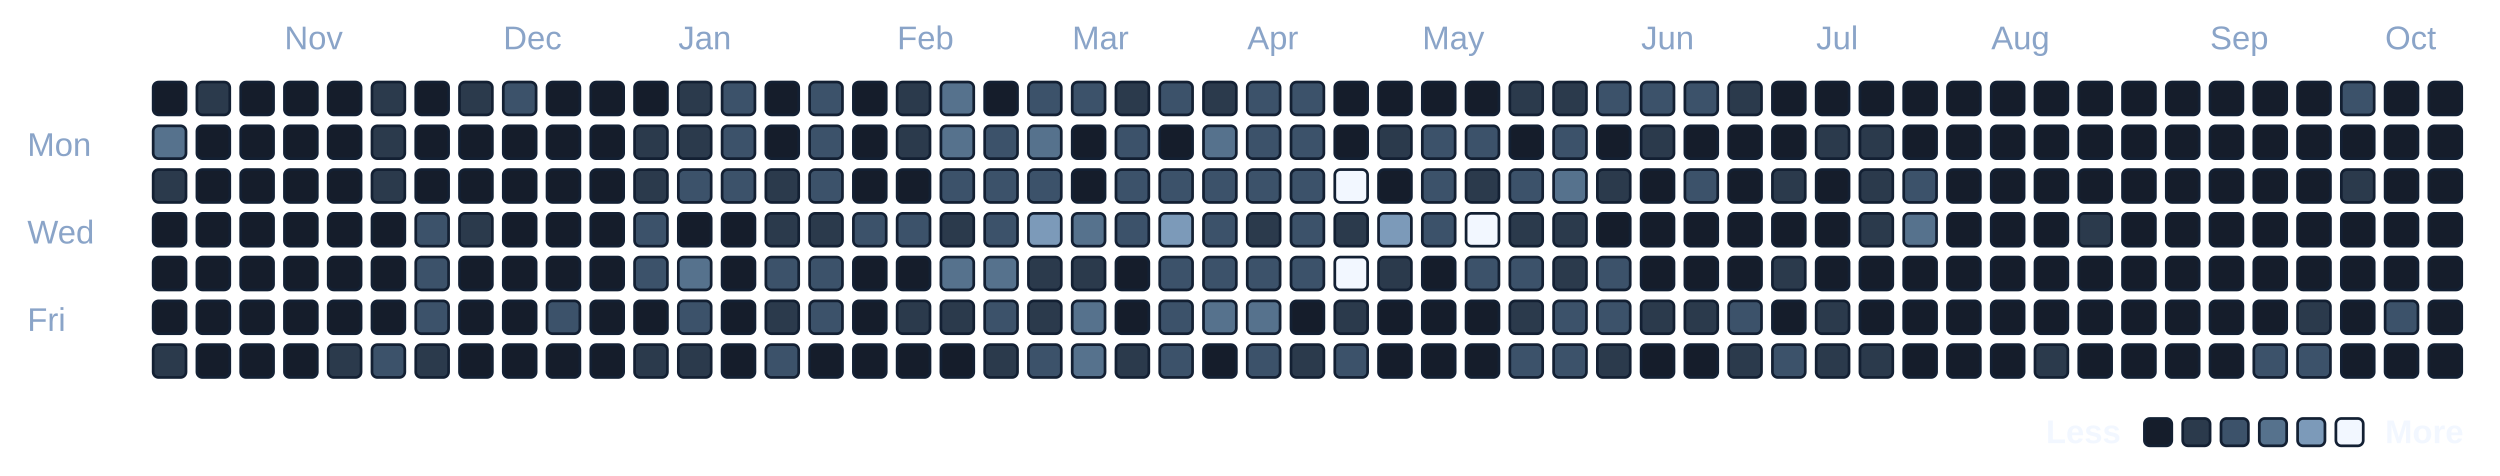
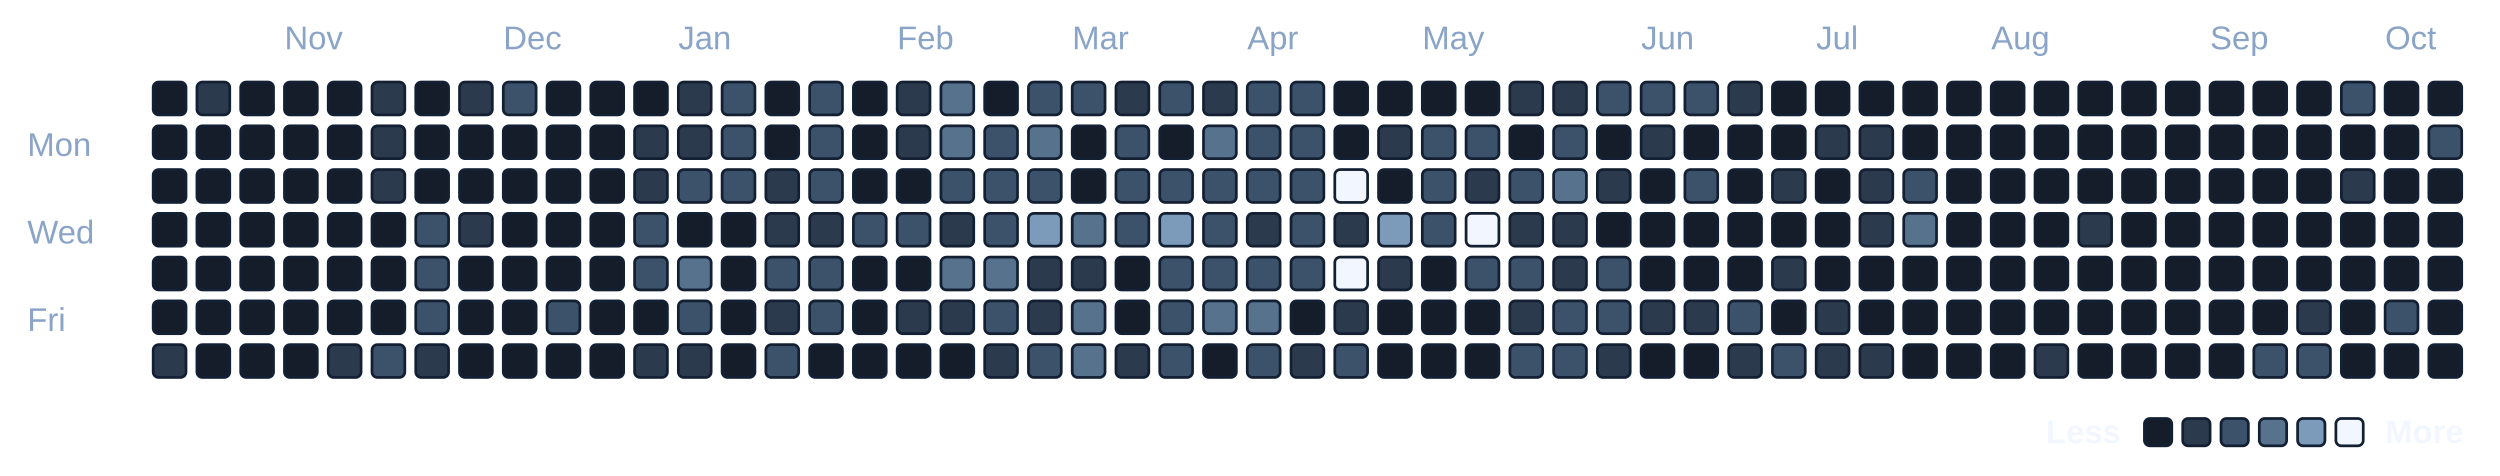
<svg xmlns="http://www.w3.org/2000/svg" baseProfile="tiny" height="174" version="1.2" width="914">
  <defs />
  <text fill="#8AA4C8" font-family="Segoe UI, Arial, sans-serif" font-size="12px" x="104" y="18">Nov</text>
  <text fill="#8AA4C8" font-family="Segoe UI, Arial, sans-serif" font-size="12px" x="184" y="18">Dec</text>
  <text fill="#8AA4C8" font-family="Segoe UI, Arial, sans-serif" font-size="12px" x="248" y="18">Jan</text>
  <text fill="#8AA4C8" font-family="Segoe UI, Arial, sans-serif" font-size="12px" x="328" y="18">Feb</text>
  <text fill="#8AA4C8" font-family="Segoe UI, Arial, sans-serif" font-size="12px" x="392" y="18">Mar</text>
  <text fill="#8AA4C8" font-family="Segoe UI, Arial, sans-serif" font-size="12px" x="456" y="18">Apr</text>
  <text fill="#8AA4C8" font-family="Segoe UI, Arial, sans-serif" font-size="12px" x="520" y="18">May</text>
  <text fill="#8AA4C8" font-family="Segoe UI, Arial, sans-serif" font-size="12px" x="600" y="18">Jun</text>
  <text fill="#8AA4C8" font-family="Segoe UI, Arial, sans-serif" font-size="12px" x="664" y="18">Jul</text>
  <text fill="#8AA4C8" font-family="Segoe UI, Arial, sans-serif" font-size="12px" x="728" y="18">Aug</text>
  <text fill="#8AA4C8" font-family="Segoe UI, Arial, sans-serif" font-size="12px" x="808" y="18">Sep</text>
  <text fill="#8AA4C8" font-family="Segoe UI, Arial, sans-serif" font-size="12px" x="872" y="18">Oct</text>
  <text fill="#8AA4C8" font-family="Segoe UI, Arial, sans-serif" font-size="12px" x="10" y="57">Mon</text>
  <text fill="#8AA4C8" font-family="Segoe UI, Arial, sans-serif" font-size="12px" x="10" y="89">Wed</text>
  <text fill="#8AA4C8" font-family="Segoe UI, Arial, sans-serif" font-size="12px" x="10" y="121">Fri</text>
  <rect fill="#151D2B" height="12" rx="2" ry="2" stroke="#132033" stroke-width="1" width="12" x="56" y="30" />
-   <rect fill="#56728D" height="12" rx="2" ry="2" stroke="#132033" stroke-width="1" width="12" x="56" y="46" />
-   <rect fill="#2B3A4C" height="12" rx="2" ry="2" stroke="#132033" stroke-width="1" width="12" x="56" y="62" />
+   <rect fill="#151D2B" height="12" rx="2" ry="2" stroke="#132033" stroke-width="1" width="12" x="56" y="46" />
+   <rect fill="#151D2B" height="12" rx="2" ry="2" stroke="#132033" stroke-width="1" width="12" x="56" y="62" />
  <rect fill="#151D2B" height="12" rx="2" ry="2" stroke="#132033" stroke-width="1" width="12" x="56" y="78" />
  <rect fill="#151D2B" height="12" rx="2" ry="2" stroke="#132033" stroke-width="1" width="12" x="56" y="94" />
  <rect fill="#151D2B" height="12" rx="2" ry="2" stroke="#132033" stroke-width="1" width="12" x="56" y="110" />
  <rect fill="#2B3A4C" height="12" rx="2" ry="2" stroke="#132033" stroke-width="1" width="12" x="56" y="126" />
  <rect fill="#2B3A4C" height="12" rx="2" ry="2" stroke="#132033" stroke-width="1" width="12" x="72" y="30" />
  <rect fill="#151D2B" height="12" rx="2" ry="2" stroke="#132033" stroke-width="1" width="12" x="72" y="46" />
  <rect fill="#151D2B" height="12" rx="2" ry="2" stroke="#132033" stroke-width="1" width="12" x="72" y="62" />
  <rect fill="#151D2B" height="12" rx="2" ry="2" stroke="#132033" stroke-width="1" width="12" x="72" y="78" />
  <rect fill="#151D2B" height="12" rx="2" ry="2" stroke="#132033" stroke-width="1" width="12" x="72" y="94" />
  <rect fill="#151D2B" height="12" rx="2" ry="2" stroke="#132033" stroke-width="1" width="12" x="72" y="110" />
  <rect fill="#151D2B" height="12" rx="2" ry="2" stroke="#132033" stroke-width="1" width="12" x="72" y="126" />
  <rect fill="#151D2B" height="12" rx="2" ry="2" stroke="#132033" stroke-width="1" width="12" x="88" y="30" />
  <rect fill="#151D2B" height="12" rx="2" ry="2" stroke="#132033" stroke-width="1" width="12" x="88" y="46" />
  <rect fill="#151D2B" height="12" rx="2" ry="2" stroke="#132033" stroke-width="1" width="12" x="88" y="62" />
  <rect fill="#151D2B" height="12" rx="2" ry="2" stroke="#132033" stroke-width="1" width="12" x="88" y="78" />
  <rect fill="#151D2B" height="12" rx="2" ry="2" stroke="#132033" stroke-width="1" width="12" x="88" y="94" />
  <rect fill="#151D2B" height="12" rx="2" ry="2" stroke="#132033" stroke-width="1" width="12" x="88" y="110" />
  <rect fill="#151D2B" height="12" rx="2" ry="2" stroke="#132033" stroke-width="1" width="12" x="88" y="126" />
  <rect fill="#151D2B" height="12" rx="2" ry="2" stroke="#132033" stroke-width="1" width="12" x="104" y="30" />
  <rect fill="#151D2B" height="12" rx="2" ry="2" stroke="#132033" stroke-width="1" width="12" x="104" y="46" />
  <rect fill="#151D2B" height="12" rx="2" ry="2" stroke="#132033" stroke-width="1" width="12" x="104" y="62" />
  <rect fill="#151D2B" height="12" rx="2" ry="2" stroke="#132033" stroke-width="1" width="12" x="104" y="78" />
  <rect fill="#151D2B" height="12" rx="2" ry="2" stroke="#132033" stroke-width="1" width="12" x="104" y="94" />
  <rect fill="#151D2B" height="12" rx="2" ry="2" stroke="#132033" stroke-width="1" width="12" x="104" y="110" />
  <rect fill="#151D2B" height="12" rx="2" ry="2" stroke="#132033" stroke-width="1" width="12" x="104" y="126" />
  <rect fill="#151D2B" height="12" rx="2" ry="2" stroke="#132033" stroke-width="1" width="12" x="120" y="30" />
  <rect fill="#151D2B" height="12" rx="2" ry="2" stroke="#132033" stroke-width="1" width="12" x="120" y="46" />
  <rect fill="#151D2B" height="12" rx="2" ry="2" stroke="#132033" stroke-width="1" width="12" x="120" y="62" />
  <rect fill="#151D2B" height="12" rx="2" ry="2" stroke="#132033" stroke-width="1" width="12" x="120" y="78" />
  <rect fill="#151D2B" height="12" rx="2" ry="2" stroke="#132033" stroke-width="1" width="12" x="120" y="94" />
  <rect fill="#151D2B" height="12" rx="2" ry="2" stroke="#132033" stroke-width="1" width="12" x="120" y="110" />
  <rect fill="#2B3A4C" height="12" rx="2" ry="2" stroke="#132033" stroke-width="1" width="12" x="120" y="126" />
  <rect fill="#2B3A4C" height="12" rx="2" ry="2" stroke="#132033" stroke-width="1" width="12" x="136" y="30" />
  <rect fill="#2B3A4C" height="12" rx="2" ry="2" stroke="#132033" stroke-width="1" width="12" x="136" y="46" />
  <rect fill="#2B3A4C" height="12" rx="2" ry="2" stroke="#132033" stroke-width="1" width="12" x="136" y="62" />
  <rect fill="#151D2B" height="12" rx="2" ry="2" stroke="#132033" stroke-width="1" width="12" x="136" y="78" />
  <rect fill="#151D2B" height="12" rx="2" ry="2" stroke="#132033" stroke-width="1" width="12" x="136" y="94" />
  <rect fill="#151D2B" height="12" rx="2" ry="2" stroke="#132033" stroke-width="1" width="12" x="136" y="110" />
  <rect fill="#3C526A" height="12" rx="2" ry="2" stroke="#132033" stroke-width="1" width="12" x="136" y="126" />
  <rect fill="#151D2B" height="12" rx="2" ry="2" stroke="#132033" stroke-width="1" width="12" x="152" y="30" />
  <rect fill="#151D2B" height="12" rx="2" ry="2" stroke="#132033" stroke-width="1" width="12" x="152" y="46" />
  <rect fill="#151D2B" height="12" rx="2" ry="2" stroke="#132033" stroke-width="1" width="12" x="152" y="62" />
  <rect fill="#3C526A" height="12" rx="2" ry="2" stroke="#132033" stroke-width="1" width="12" x="152" y="78" />
  <rect fill="#3C526A" height="12" rx="2" ry="2" stroke="#132033" stroke-width="1" width="12" x="152" y="94" />
  <rect fill="#3C526A" height="12" rx="2" ry="2" stroke="#132033" stroke-width="1" width="12" x="152" y="110" />
  <rect fill="#2B3A4C" height="12" rx="2" ry="2" stroke="#132033" stroke-width="1" width="12" x="152" y="126" />
  <rect fill="#2B3A4C" height="12" rx="2" ry="2" stroke="#132033" stroke-width="1" width="12" x="168" y="30" />
  <rect fill="#151D2B" height="12" rx="2" ry="2" stroke="#132033" stroke-width="1" width="12" x="168" y="46" />
  <rect fill="#151D2B" height="12" rx="2" ry="2" stroke="#132033" stroke-width="1" width="12" x="168" y="62" />
  <rect fill="#2B3A4C" height="12" rx="2" ry="2" stroke="#132033" stroke-width="1" width="12" x="168" y="78" />
  <rect fill="#151D2B" height="12" rx="2" ry="2" stroke="#132033" stroke-width="1" width="12" x="168" y="94" />
  <rect fill="#151D2B" height="12" rx="2" ry="2" stroke="#132033" stroke-width="1" width="12" x="168" y="110" />
  <rect fill="#151D2B" height="12" rx="2" ry="2" stroke="#132033" stroke-width="1" width="12" x="168" y="126" />
  <rect fill="#3C526A" height="12" rx="2" ry="2" stroke="#132033" stroke-width="1" width="12" x="184" y="30" />
  <rect fill="#151D2B" height="12" rx="2" ry="2" stroke="#132033" stroke-width="1" width="12" x="184" y="46" />
  <rect fill="#151D2B" height="12" rx="2" ry="2" stroke="#132033" stroke-width="1" width="12" x="184" y="62" />
  <rect fill="#151D2B" height="12" rx="2" ry="2" stroke="#132033" stroke-width="1" width="12" x="184" y="78" />
  <rect fill="#151D2B" height="12" rx="2" ry="2" stroke="#132033" stroke-width="1" width="12" x="184" y="94" />
  <rect fill="#151D2B" height="12" rx="2" ry="2" stroke="#132033" stroke-width="1" width="12" x="184" y="110" />
  <rect fill="#151D2B" height="12" rx="2" ry="2" stroke="#132033" stroke-width="1" width="12" x="184" y="126" />
  <rect fill="#151D2B" height="12" rx="2" ry="2" stroke="#132033" stroke-width="1" width="12" x="200" y="30" />
  <rect fill="#151D2B" height="12" rx="2" ry="2" stroke="#132033" stroke-width="1" width="12" x="200" y="46" />
  <rect fill="#151D2B" height="12" rx="2" ry="2" stroke="#132033" stroke-width="1" width="12" x="200" y="62" />
  <rect fill="#151D2B" height="12" rx="2" ry="2" stroke="#132033" stroke-width="1" width="12" x="200" y="78" />
  <rect fill="#151D2B" height="12" rx="2" ry="2" stroke="#132033" stroke-width="1" width="12" x="200" y="94" />
  <rect fill="#3C526A" height="12" rx="2" ry="2" stroke="#132033" stroke-width="1" width="12" x="200" y="110" />
  <rect fill="#151D2B" height="12" rx="2" ry="2" stroke="#132033" stroke-width="1" width="12" x="200" y="126" />
  <rect fill="#151D2B" height="12" rx="2" ry="2" stroke="#132033" stroke-width="1" width="12" x="216" y="30" />
  <rect fill="#151D2B" height="12" rx="2" ry="2" stroke="#132033" stroke-width="1" width="12" x="216" y="46" />
  <rect fill="#151D2B" height="12" rx="2" ry="2" stroke="#132033" stroke-width="1" width="12" x="216" y="62" />
  <rect fill="#151D2B" height="12" rx="2" ry="2" stroke="#132033" stroke-width="1" width="12" x="216" y="78" />
  <rect fill="#151D2B" height="12" rx="2" ry="2" stroke="#132033" stroke-width="1" width="12" x="216" y="94" />
  <rect fill="#151D2B" height="12" rx="2" ry="2" stroke="#132033" stroke-width="1" width="12" x="216" y="110" />
  <rect fill="#151D2B" height="12" rx="2" ry="2" stroke="#132033" stroke-width="1" width="12" x="216" y="126" />
  <rect fill="#151D2B" height="12" rx="2" ry="2" stroke="#132033" stroke-width="1" width="12" x="232" y="30" />
  <rect fill="#2B3A4C" height="12" rx="2" ry="2" stroke="#132033" stroke-width="1" width="12" x="232" y="46" />
  <rect fill="#2B3A4C" height="12" rx="2" ry="2" stroke="#132033" stroke-width="1" width="12" x="232" y="62" />
  <rect fill="#3C526A" height="12" rx="2" ry="2" stroke="#132033" stroke-width="1" width="12" x="232" y="78" />
  <rect fill="#3C526A" height="12" rx="2" ry="2" stroke="#132033" stroke-width="1" width="12" x="232" y="94" />
  <rect fill="#151D2B" height="12" rx="2" ry="2" stroke="#132033" stroke-width="1" width="12" x="232" y="110" />
  <rect fill="#2B3A4C" height="12" rx="2" ry="2" stroke="#132033" stroke-width="1" width="12" x="232" y="126" />
  <rect fill="#2B3A4C" height="12" rx="2" ry="2" stroke="#132033" stroke-width="1" width="12" x="248" y="30" />
  <rect fill="#2B3A4C" height="12" rx="2" ry="2" stroke="#132033" stroke-width="1" width="12" x="248" y="46" />
  <rect fill="#3C526A" height="12" rx="2" ry="2" stroke="#132033" stroke-width="1" width="12" x="248" y="62" />
  <rect fill="#151D2B" height="12" rx="2" ry="2" stroke="#132033" stroke-width="1" width="12" x="248" y="78" />
  <rect fill="#56728D" height="12" rx="2" ry="2" stroke="#132033" stroke-width="1" width="12" x="248" y="94" />
  <rect fill="#3C526A" height="12" rx="2" ry="2" stroke="#132033" stroke-width="1" width="12" x="248" y="110" />
  <rect fill="#2B3A4C" height="12" rx="2" ry="2" stroke="#132033" stroke-width="1" width="12" x="248" y="126" />
  <rect fill="#3C526A" height="12" rx="2" ry="2" stroke="#132033" stroke-width="1" width="12" x="264" y="30" />
  <rect fill="#3C526A" height="12" rx="2" ry="2" stroke="#132033" stroke-width="1" width="12" x="264" y="46" />
  <rect fill="#3C526A" height="12" rx="2" ry="2" stroke="#132033" stroke-width="1" width="12" x="264" y="62" />
  <rect fill="#151D2B" height="12" rx="2" ry="2" stroke="#132033" stroke-width="1" width="12" x="264" y="78" />
  <rect fill="#151D2B" height="12" rx="2" ry="2" stroke="#132033" stroke-width="1" width="12" x="264" y="94" />
  <rect fill="#151D2B" height="12" rx="2" ry="2" stroke="#132033" stroke-width="1" width="12" x="264" y="110" />
  <rect fill="#151D2B" height="12" rx="2" ry="2" stroke="#132033" stroke-width="1" width="12" x="264" y="126" />
  <rect fill="#151D2B" height="12" rx="2" ry="2" stroke="#132033" stroke-width="1" width="12" x="280" y="30" />
  <rect fill="#151D2B" height="12" rx="2" ry="2" stroke="#132033" stroke-width="1" width="12" x="280" y="46" />
  <rect fill="#2B3A4C" height="12" rx="2" ry="2" stroke="#132033" stroke-width="1" width="12" x="280" y="62" />
  <rect fill="#2B3A4C" height="12" rx="2" ry="2" stroke="#132033" stroke-width="1" width="12" x="280" y="78" />
  <rect fill="#3C526A" height="12" rx="2" ry="2" stroke="#132033" stroke-width="1" width="12" x="280" y="94" />
  <rect fill="#2B3A4C" height="12" rx="2" ry="2" stroke="#132033" stroke-width="1" width="12" x="280" y="110" />
  <rect fill="#3C526A" height="12" rx="2" ry="2" stroke="#132033" stroke-width="1" width="12" x="280" y="126" />
  <rect fill="#3C526A" height="12" rx="2" ry="2" stroke="#132033" stroke-width="1" width="12" x="296" y="30" />
  <rect fill="#3C526A" height="12" rx="2" ry="2" stroke="#132033" stroke-width="1" width="12" x="296" y="46" />
  <rect fill="#3C526A" height="12" rx="2" ry="2" stroke="#132033" stroke-width="1" width="12" x="296" y="62" />
  <rect fill="#2B3A4C" height="12" rx="2" ry="2" stroke="#132033" stroke-width="1" width="12" x="296" y="78" />
  <rect fill="#3C526A" height="12" rx="2" ry="2" stroke="#132033" stroke-width="1" width="12" x="296" y="94" />
  <rect fill="#3C526A" height="12" rx="2" ry="2" stroke="#132033" stroke-width="1" width="12" x="296" y="110" />
  <rect fill="#151D2B" height="12" rx="2" ry="2" stroke="#132033" stroke-width="1" width="12" x="296" y="126" />
  <rect fill="#151D2B" height="12" rx="2" ry="2" stroke="#132033" stroke-width="1" width="12" x="312" y="30" />
  <rect fill="#151D2B" height="12" rx="2" ry="2" stroke="#132033" stroke-width="1" width="12" x="312" y="46" />
  <rect fill="#151D2B" height="12" rx="2" ry="2" stroke="#132033" stroke-width="1" width="12" x="312" y="62" />
  <rect fill="#3C526A" height="12" rx="2" ry="2" stroke="#132033" stroke-width="1" width="12" x="312" y="78" />
  <rect fill="#151D2B" height="12" rx="2" ry="2" stroke="#132033" stroke-width="1" width="12" x="312" y="94" />
  <rect fill="#151D2B" height="12" rx="2" ry="2" stroke="#132033" stroke-width="1" width="12" x="312" y="110" />
  <rect fill="#151D2B" height="12" rx="2" ry="2" stroke="#132033" stroke-width="1" width="12" x="312" y="126" />
  <rect fill="#2B3A4C" height="12" rx="2" ry="2" stroke="#132033" stroke-width="1" width="12" x="328" y="30" />
  <rect fill="#2B3A4C" height="12" rx="2" ry="2" stroke="#132033" stroke-width="1" width="12" x="328" y="46" />
  <rect fill="#151D2B" height="12" rx="2" ry="2" stroke="#132033" stroke-width="1" width="12" x="328" y="62" />
  <rect fill="#3C526A" height="12" rx="2" ry="2" stroke="#132033" stroke-width="1" width="12" x="328" y="78" />
  <rect fill="#151D2B" height="12" rx="2" ry="2" stroke="#132033" stroke-width="1" width="12" x="328" y="94" />
  <rect fill="#2B3A4C" height="12" rx="2" ry="2" stroke="#132033" stroke-width="1" width="12" x="328" y="110" />
  <rect fill="#151D2B" height="12" rx="2" ry="2" stroke="#132033" stroke-width="1" width="12" x="328" y="126" />
  <rect fill="#56728D" height="12" rx="2" ry="2" stroke="#132033" stroke-width="1" width="12" x="344" y="30" />
  <rect fill="#56728D" height="12" rx="2" ry="2" stroke="#132033" stroke-width="1" width="12" x="344" y="46" />
  <rect fill="#3C526A" height="12" rx="2" ry="2" stroke="#132033" stroke-width="1" width="12" x="344" y="62" />
  <rect fill="#2B3A4C" height="12" rx="2" ry="2" stroke="#132033" stroke-width="1" width="12" x="344" y="78" />
  <rect fill="#56728D" height="12" rx="2" ry="2" stroke="#132033" stroke-width="1" width="12" x="344" y="94" />
  <rect fill="#2B3A4C" height="12" rx="2" ry="2" stroke="#132033" stroke-width="1" width="12" x="344" y="110" />
  <rect fill="#151D2B" height="12" rx="2" ry="2" stroke="#132033" stroke-width="1" width="12" x="344" y="126" />
  <rect fill="#151D2B" height="12" rx="2" ry="2" stroke="#132033" stroke-width="1" width="12" x="360" y="30" />
  <rect fill="#3C526A" height="12" rx="2" ry="2" stroke="#132033" stroke-width="1" width="12" x="360" y="46" />
  <rect fill="#3C526A" height="12" rx="2" ry="2" stroke="#132033" stroke-width="1" width="12" x="360" y="62" />
  <rect fill="#3C526A" height="12" rx="2" ry="2" stroke="#132033" stroke-width="1" width="12" x="360" y="78" />
  <rect fill="#56728D" height="12" rx="2" ry="2" stroke="#132033" stroke-width="1" width="12" x="360" y="94" />
  <rect fill="#3C526A" height="12" rx="2" ry="2" stroke="#132033" stroke-width="1" width="12" x="360" y="110" />
  <rect fill="#2B3A4C" height="12" rx="2" ry="2" stroke="#132033" stroke-width="1" width="12" x="360" y="126" />
  <rect fill="#3C526A" height="12" rx="2" ry="2" stroke="#132033" stroke-width="1" width="12" x="376" y="30" />
  <rect fill="#56728D" height="12" rx="2" ry="2" stroke="#132033" stroke-width="1" width="12" x="376" y="46" />
  <rect fill="#3C526A" height="12" rx="2" ry="2" stroke="#132033" stroke-width="1" width="12" x="376" y="62" />
  <rect fill="#7C9AB9" height="12" rx="2" ry="2" stroke="#132033" stroke-width="1" width="12" x="376" y="78" />
  <rect fill="#2B3A4C" height="12" rx="2" ry="2" stroke="#132033" stroke-width="1" width="12" x="376" y="94" />
  <rect fill="#2B3A4C" height="12" rx="2" ry="2" stroke="#132033" stroke-width="1" width="12" x="376" y="110" />
  <rect fill="#3C526A" height="12" rx="2" ry="2" stroke="#132033" stroke-width="1" width="12" x="376" y="126" />
  <rect fill="#3C526A" height="12" rx="2" ry="2" stroke="#132033" stroke-width="1" width="12" x="392" y="30" />
  <rect fill="#151D2B" height="12" rx="2" ry="2" stroke="#132033" stroke-width="1" width="12" x="392" y="46" />
  <rect fill="#151D2B" height="12" rx="2" ry="2" stroke="#132033" stroke-width="1" width="12" x="392" y="62" />
  <rect fill="#56728D" height="12" rx="2" ry="2" stroke="#132033" stroke-width="1" width="12" x="392" y="78" />
  <rect fill="#2B3A4C" height="12" rx="2" ry="2" stroke="#132033" stroke-width="1" width="12" x="392" y="94" />
  <rect fill="#56728D" height="12" rx="2" ry="2" stroke="#132033" stroke-width="1" width="12" x="392" y="110" />
  <rect fill="#56728D" height="12" rx="2" ry="2" stroke="#132033" stroke-width="1" width="12" x="392" y="126" />
  <rect fill="#2B3A4C" height="12" rx="2" ry="2" stroke="#132033" stroke-width="1" width="12" x="408" y="30" />
  <rect fill="#3C526A" height="12" rx="2" ry="2" stroke="#132033" stroke-width="1" width="12" x="408" y="46" />
  <rect fill="#3C526A" height="12" rx="2" ry="2" stroke="#132033" stroke-width="1" width="12" x="408" y="62" />
  <rect fill="#3C526A" height="12" rx="2" ry="2" stroke="#132033" stroke-width="1" width="12" x="408" y="78" />
  <rect fill="#151D2B" height="12" rx="2" ry="2" stroke="#132033" stroke-width="1" width="12" x="408" y="94" />
  <rect fill="#151D2B" height="12" rx="2" ry="2" stroke="#132033" stroke-width="1" width="12" x="408" y="110" />
  <rect fill="#2B3A4C" height="12" rx="2" ry="2" stroke="#132033" stroke-width="1" width="12" x="408" y="126" />
  <rect fill="#3C526A" height="12" rx="2" ry="2" stroke="#132033" stroke-width="1" width="12" x="424" y="30" />
  <rect fill="#151D2B" height="12" rx="2" ry="2" stroke="#132033" stroke-width="1" width="12" x="424" y="46" />
  <rect fill="#3C526A" height="12" rx="2" ry="2" stroke="#132033" stroke-width="1" width="12" x="424" y="62" />
  <rect fill="#7C9AB9" height="12" rx="2" ry="2" stroke="#132033" stroke-width="1" width="12" x="424" y="78" />
  <rect fill="#3C526A" height="12" rx="2" ry="2" stroke="#132033" stroke-width="1" width="12" x="424" y="94" />
  <rect fill="#3C526A" height="12" rx="2" ry="2" stroke="#132033" stroke-width="1" width="12" x="424" y="110" />
  <rect fill="#3C526A" height="12" rx="2" ry="2" stroke="#132033" stroke-width="1" width="12" x="424" y="126" />
  <rect fill="#2B3A4C" height="12" rx="2" ry="2" stroke="#132033" stroke-width="1" width="12" x="440" y="30" />
  <rect fill="#56728D" height="12" rx="2" ry="2" stroke="#132033" stroke-width="1" width="12" x="440" y="46" />
  <rect fill="#3C526A" height="12" rx="2" ry="2" stroke="#132033" stroke-width="1" width="12" x="440" y="62" />
  <rect fill="#3C526A" height="12" rx="2" ry="2" stroke="#132033" stroke-width="1" width="12" x="440" y="78" />
  <rect fill="#3C526A" height="12" rx="2" ry="2" stroke="#132033" stroke-width="1" width="12" x="440" y="94" />
  <rect fill="#56728D" height="12" rx="2" ry="2" stroke="#132033" stroke-width="1" width="12" x="440" y="110" />
  <rect fill="#151D2B" height="12" rx="2" ry="2" stroke="#132033" stroke-width="1" width="12" x="440" y="126" />
  <rect fill="#3C526A" height="12" rx="2" ry="2" stroke="#132033" stroke-width="1" width="12" x="456" y="30" />
  <rect fill="#3C526A" height="12" rx="2" ry="2" stroke="#132033" stroke-width="1" width="12" x="456" y="46" />
  <rect fill="#3C526A" height="12" rx="2" ry="2" stroke="#132033" stroke-width="1" width="12" x="456" y="62" />
  <rect fill="#2B3A4C" height="12" rx="2" ry="2" stroke="#132033" stroke-width="1" width="12" x="456" y="78" />
  <rect fill="#3C526A" height="12" rx="2" ry="2" stroke="#132033" stroke-width="1" width="12" x="456" y="94" />
  <rect fill="#56728D" height="12" rx="2" ry="2" stroke="#132033" stroke-width="1" width="12" x="456" y="110" />
  <rect fill="#3C526A" height="12" rx="2" ry="2" stroke="#132033" stroke-width="1" width="12" x="456" y="126" />
  <rect fill="#3C526A" height="12" rx="2" ry="2" stroke="#132033" stroke-width="1" width="12" x="472" y="30" />
  <rect fill="#3C526A" height="12" rx="2" ry="2" stroke="#132033" stroke-width="1" width="12" x="472" y="46" />
  <rect fill="#3C526A" height="12" rx="2" ry="2" stroke="#132033" stroke-width="1" width="12" x="472" y="62" />
  <rect fill="#3C526A" height="12" rx="2" ry="2" stroke="#132033" stroke-width="1" width="12" x="472" y="78" />
  <rect fill="#3C526A" height="12" rx="2" ry="2" stroke="#132033" stroke-width="1" width="12" x="472" y="94" />
  <rect fill="#151D2B" height="12" rx="2" ry="2" stroke="#132033" stroke-width="1" width="12" x="472" y="110" />
  <rect fill="#2B3A4C" height="12" rx="2" ry="2" stroke="#132033" stroke-width="1" width="12" x="472" y="126" />
  <rect fill="#151D2B" height="12" rx="2" ry="2" stroke="#132033" stroke-width="1" width="12" x="488" y="30" />
  <rect fill="#151D2B" height="12" rx="2" ry="2" stroke="#132033" stroke-width="1" width="12" x="488" y="46" />
  <rect fill="#F2F7FF" height="12" rx="2" ry="2" stroke="#132033" stroke-width="1" width="12" x="488" y="62" />
  <rect fill="#2B3A4C" height="12" rx="2" ry="2" stroke="#132033" stroke-width="1" width="12" x="488" y="78" />
  <rect fill="#F2F7FF" height="12" rx="2" ry="2" stroke="#132033" stroke-width="1" width="12" x="488" y="94" />
  <rect fill="#2B3A4C" height="12" rx="2" ry="2" stroke="#132033" stroke-width="1" width="12" x="488" y="110" />
  <rect fill="#3C526A" height="12" rx="2" ry="2" stroke="#132033" stroke-width="1" width="12" x="488" y="126" />
  <rect fill="#151D2B" height="12" rx="2" ry="2" stroke="#132033" stroke-width="1" width="12" x="504" y="30" />
  <rect fill="#2B3A4C" height="12" rx="2" ry="2" stroke="#132033" stroke-width="1" width="12" x="504" y="46" />
  <rect fill="#151D2B" height="12" rx="2" ry="2" stroke="#132033" stroke-width="1" width="12" x="504" y="62" />
  <rect fill="#7C9AB9" height="12" rx="2" ry="2" stroke="#132033" stroke-width="1" width="12" x="504" y="78" />
  <rect fill="#2B3A4C" height="12" rx="2" ry="2" stroke="#132033" stroke-width="1" width="12" x="504" y="94" />
  <rect fill="#151D2B" height="12" rx="2" ry="2" stroke="#132033" stroke-width="1" width="12" x="504" y="110" />
  <rect fill="#151D2B" height="12" rx="2" ry="2" stroke="#132033" stroke-width="1" width="12" x="504" y="126" />
  <rect fill="#151D2B" height="12" rx="2" ry="2" stroke="#132033" stroke-width="1" width="12" x="520" y="30" />
  <rect fill="#3C526A" height="12" rx="2" ry="2" stroke="#132033" stroke-width="1" width="12" x="520" y="46" />
  <rect fill="#3C526A" height="12" rx="2" ry="2" stroke="#132033" stroke-width="1" width="12" x="520" y="62" />
  <rect fill="#3C526A" height="12" rx="2" ry="2" stroke="#132033" stroke-width="1" width="12" x="520" y="78" />
  <rect fill="#151D2B" height="12" rx="2" ry="2" stroke="#132033" stroke-width="1" width="12" x="520" y="94" />
  <rect fill="#151D2B" height="12" rx="2" ry="2" stroke="#132033" stroke-width="1" width="12" x="520" y="110" />
  <rect fill="#151D2B" height="12" rx="2" ry="2" stroke="#132033" stroke-width="1" width="12" x="520" y="126" />
  <rect fill="#151D2B" height="12" rx="2" ry="2" stroke="#132033" stroke-width="1" width="12" x="536" y="30" />
  <rect fill="#3C526A" height="12" rx="2" ry="2" stroke="#132033" stroke-width="1" width="12" x="536" y="46" />
  <rect fill="#2B3A4C" height="12" rx="2" ry="2" stroke="#132033" stroke-width="1" width="12" x="536" y="62" />
  <rect fill="#F2F7FF" height="12" rx="2" ry="2" stroke="#132033" stroke-width="1" width="12" x="536" y="78" />
  <rect fill="#3C526A" height="12" rx="2" ry="2" stroke="#132033" stroke-width="1" width="12" x="536" y="94" />
  <rect fill="#151D2B" height="12" rx="2" ry="2" stroke="#132033" stroke-width="1" width="12" x="536" y="110" />
  <rect fill="#151D2B" height="12" rx="2" ry="2" stroke="#132033" stroke-width="1" width="12" x="536" y="126" />
  <rect fill="#2B3A4C" height="12" rx="2" ry="2" stroke="#132033" stroke-width="1" width="12" x="552" y="30" />
  <rect fill="#151D2B" height="12" rx="2" ry="2" stroke="#132033" stroke-width="1" width="12" x="552" y="46" />
  <rect fill="#3C526A" height="12" rx="2" ry="2" stroke="#132033" stroke-width="1" width="12" x="552" y="62" />
  <rect fill="#2B3A4C" height="12" rx="2" ry="2" stroke="#132033" stroke-width="1" width="12" x="552" y="78" />
  <rect fill="#3C526A" height="12" rx="2" ry="2" stroke="#132033" stroke-width="1" width="12" x="552" y="94" />
  <rect fill="#2B3A4C" height="12" rx="2" ry="2" stroke="#132033" stroke-width="1" width="12" x="552" y="110" />
  <rect fill="#3C526A" height="12" rx="2" ry="2" stroke="#132033" stroke-width="1" width="12" x="552" y="126" />
  <rect fill="#2B3A4C" height="12" rx="2" ry="2" stroke="#132033" stroke-width="1" width="12" x="568" y="30" />
  <rect fill="#3C526A" height="12" rx="2" ry="2" stroke="#132033" stroke-width="1" width="12" x="568" y="46" />
  <rect fill="#56728D" height="12" rx="2" ry="2" stroke="#132033" stroke-width="1" width="12" x="568" y="62" />
  <rect fill="#2B3A4C" height="12" rx="2" ry="2" stroke="#132033" stroke-width="1" width="12" x="568" y="78" />
  <rect fill="#2B3A4C" height="12" rx="2" ry="2" stroke="#132033" stroke-width="1" width="12" x="568" y="94" />
  <rect fill="#3C526A" height="12" rx="2" ry="2" stroke="#132033" stroke-width="1" width="12" x="568" y="110" />
  <rect fill="#3C526A" height="12" rx="2" ry="2" stroke="#132033" stroke-width="1" width="12" x="568" y="126" />
  <rect fill="#3C526A" height="12" rx="2" ry="2" stroke="#132033" stroke-width="1" width="12" x="584" y="30" />
  <rect fill="#151D2B" height="12" rx="2" ry="2" stroke="#132033" stroke-width="1" width="12" x="584" y="46" />
  <rect fill="#2B3A4C" height="12" rx="2" ry="2" stroke="#132033" stroke-width="1" width="12" x="584" y="62" />
  <rect fill="#151D2B" height="12" rx="2" ry="2" stroke="#132033" stroke-width="1" width="12" x="584" y="78" />
  <rect fill="#3C526A" height="12" rx="2" ry="2" stroke="#132033" stroke-width="1" width="12" x="584" y="94" />
  <rect fill="#3C526A" height="12" rx="2" ry="2" stroke="#132033" stroke-width="1" width="12" x="584" y="110" />
  <rect fill="#2B3A4C" height="12" rx="2" ry="2" stroke="#132033" stroke-width="1" width="12" x="584" y="126" />
  <rect fill="#3C526A" height="12" rx="2" ry="2" stroke="#132033" stroke-width="1" width="12" x="600" y="30" />
  <rect fill="#2B3A4C" height="12" rx="2" ry="2" stroke="#132033" stroke-width="1" width="12" x="600" y="46" />
  <rect fill="#151D2B" height="12" rx="2" ry="2" stroke="#132033" stroke-width="1" width="12" x="600" y="62" />
  <rect fill="#151D2B" height="12" rx="2" ry="2" stroke="#132033" stroke-width="1" width="12" x="600" y="78" />
  <rect fill="#151D2B" height="12" rx="2" ry="2" stroke="#132033" stroke-width="1" width="12" x="600" y="94" />
  <rect fill="#2B3A4C" height="12" rx="2" ry="2" stroke="#132033" stroke-width="1" width="12" x="600" y="110" />
  <rect fill="#151D2B" height="12" rx="2" ry="2" stroke="#132033" stroke-width="1" width="12" x="600" y="126" />
  <rect fill="#3C526A" height="12" rx="2" ry="2" stroke="#132033" stroke-width="1" width="12" x="616" y="30" />
  <rect fill="#151D2B" height="12" rx="2" ry="2" stroke="#132033" stroke-width="1" width="12" x="616" y="46" />
  <rect fill="#3C526A" height="12" rx="2" ry="2" stroke="#132033" stroke-width="1" width="12" x="616" y="62" />
  <rect fill="#151D2B" height="12" rx="2" ry="2" stroke="#132033" stroke-width="1" width="12" x="616" y="78" />
  <rect fill="#151D2B" height="12" rx="2" ry="2" stroke="#132033" stroke-width="1" width="12" x="616" y="94" />
  <rect fill="#2B3A4C" height="12" rx="2" ry="2" stroke="#132033" stroke-width="1" width="12" x="616" y="110" />
  <rect fill="#151D2B" height="12" rx="2" ry="2" stroke="#132033" stroke-width="1" width="12" x="616" y="126" />
  <rect fill="#2B3A4C" height="12" rx="2" ry="2" stroke="#132033" stroke-width="1" width="12" x="632" y="30" />
  <rect fill="#151D2B" height="12" rx="2" ry="2" stroke="#132033" stroke-width="1" width="12" x="632" y="46" />
  <rect fill="#151D2B" height="12" rx="2" ry="2" stroke="#132033" stroke-width="1" width="12" x="632" y="62" />
  <rect fill="#151D2B" height="12" rx="2" ry="2" stroke="#132033" stroke-width="1" width="12" x="632" y="78" />
  <rect fill="#151D2B" height="12" rx="2" ry="2" stroke="#132033" stroke-width="1" width="12" x="632" y="94" />
  <rect fill="#3C526A" height="12" rx="2" ry="2" stroke="#132033" stroke-width="1" width="12" x="632" y="110" />
  <rect fill="#2B3A4C" height="12" rx="2" ry="2" stroke="#132033" stroke-width="1" width="12" x="632" y="126" />
  <rect fill="#151D2B" height="12" rx="2" ry="2" stroke="#132033" stroke-width="1" width="12" x="648" y="30" />
  <rect fill="#151D2B" height="12" rx="2" ry="2" stroke="#132033" stroke-width="1" width="12" x="648" y="46" />
  <rect fill="#2B3A4C" height="12" rx="2" ry="2" stroke="#132033" stroke-width="1" width="12" x="648" y="62" />
  <rect fill="#151D2B" height="12" rx="2" ry="2" stroke="#132033" stroke-width="1" width="12" x="648" y="78" />
  <rect fill="#2B3A4C" height="12" rx="2" ry="2" stroke="#132033" stroke-width="1" width="12" x="648" y="94" />
  <rect fill="#151D2B" height="12" rx="2" ry="2" stroke="#132033" stroke-width="1" width="12" x="648" y="110" />
  <rect fill="#3C526A" height="12" rx="2" ry="2" stroke="#132033" stroke-width="1" width="12" x="648" y="126" />
  <rect fill="#151D2B" height="12" rx="2" ry="2" stroke="#132033" stroke-width="1" width="12" x="664" y="30" />
  <rect fill="#2B3A4C" height="12" rx="2" ry="2" stroke="#132033" stroke-width="1" width="12" x="664" y="46" />
  <rect fill="#151D2B" height="12" rx="2" ry="2" stroke="#132033" stroke-width="1" width="12" x="664" y="62" />
  <rect fill="#151D2B" height="12" rx="2" ry="2" stroke="#132033" stroke-width="1" width="12" x="664" y="78" />
  <rect fill="#151D2B" height="12" rx="2" ry="2" stroke="#132033" stroke-width="1" width="12" x="664" y="94" />
  <rect fill="#2B3A4C" height="12" rx="2" ry="2" stroke="#132033" stroke-width="1" width="12" x="664" y="110" />
  <rect fill="#2B3A4C" height="12" rx="2" ry="2" stroke="#132033" stroke-width="1" width="12" x="664" y="126" />
  <rect fill="#151D2B" height="12" rx="2" ry="2" stroke="#132033" stroke-width="1" width="12" x="680" y="30" />
  <rect fill="#2B3A4C" height="12" rx="2" ry="2" stroke="#132033" stroke-width="1" width="12" x="680" y="46" />
  <rect fill="#2B3A4C" height="12" rx="2" ry="2" stroke="#132033" stroke-width="1" width="12" x="680" y="62" />
  <rect fill="#2B3A4C" height="12" rx="2" ry="2" stroke="#132033" stroke-width="1" width="12" x="680" y="78" />
  <rect fill="#151D2B" height="12" rx="2" ry="2" stroke="#132033" stroke-width="1" width="12" x="680" y="94" />
  <rect fill="#151D2B" height="12" rx="2" ry="2" stroke="#132033" stroke-width="1" width="12" x="680" y="110" />
  <rect fill="#2B3A4C" height="12" rx="2" ry="2" stroke="#132033" stroke-width="1" width="12" x="680" y="126" />
  <rect fill="#151D2B" height="12" rx="2" ry="2" stroke="#132033" stroke-width="1" width="12" x="696" y="30" />
  <rect fill="#151D2B" height="12" rx="2" ry="2" stroke="#132033" stroke-width="1" width="12" x="696" y="46" />
  <rect fill="#3C526A" height="12" rx="2" ry="2" stroke="#132033" stroke-width="1" width="12" x="696" y="62" />
  <rect fill="#56728D" height="12" rx="2" ry="2" stroke="#132033" stroke-width="1" width="12" x="696" y="78" />
  <rect fill="#151D2B" height="12" rx="2" ry="2" stroke="#132033" stroke-width="1" width="12" x="696" y="94" />
  <rect fill="#151D2B" height="12" rx="2" ry="2" stroke="#132033" stroke-width="1" width="12" x="696" y="110" />
  <rect fill="#151D2B" height="12" rx="2" ry="2" stroke="#132033" stroke-width="1" width="12" x="696" y="126" />
  <rect fill="#151D2B" height="12" rx="2" ry="2" stroke="#132033" stroke-width="1" width="12" x="712" y="30" />
  <rect fill="#151D2B" height="12" rx="2" ry="2" stroke="#132033" stroke-width="1" width="12" x="712" y="46" />
  <rect fill="#151D2B" height="12" rx="2" ry="2" stroke="#132033" stroke-width="1" width="12" x="712" y="62" />
  <rect fill="#151D2B" height="12" rx="2" ry="2" stroke="#132033" stroke-width="1" width="12" x="712" y="78" />
  <rect fill="#151D2B" height="12" rx="2" ry="2" stroke="#132033" stroke-width="1" width="12" x="712" y="94" />
  <rect fill="#151D2B" height="12" rx="2" ry="2" stroke="#132033" stroke-width="1" width="12" x="712" y="110" />
  <rect fill="#151D2B" height="12" rx="2" ry="2" stroke="#132033" stroke-width="1" width="12" x="712" y="126" />
  <rect fill="#151D2B" height="12" rx="2" ry="2" stroke="#132033" stroke-width="1" width="12" x="728" y="30" />
  <rect fill="#151D2B" height="12" rx="2" ry="2" stroke="#132033" stroke-width="1" width="12" x="728" y="46" />
  <rect fill="#151D2B" height="12" rx="2" ry="2" stroke="#132033" stroke-width="1" width="12" x="728" y="62" />
  <rect fill="#151D2B" height="12" rx="2" ry="2" stroke="#132033" stroke-width="1" width="12" x="728" y="78" />
  <rect fill="#151D2B" height="12" rx="2" ry="2" stroke="#132033" stroke-width="1" width="12" x="728" y="94" />
  <rect fill="#151D2B" height="12" rx="2" ry="2" stroke="#132033" stroke-width="1" width="12" x="728" y="110" />
  <rect fill="#151D2B" height="12" rx="2" ry="2" stroke="#132033" stroke-width="1" width="12" x="728" y="126" />
  <rect fill="#151D2B" height="12" rx="2" ry="2" stroke="#132033" stroke-width="1" width="12" x="744" y="30" />
  <rect fill="#151D2B" height="12" rx="2" ry="2" stroke="#132033" stroke-width="1" width="12" x="744" y="46" />
  <rect fill="#151D2B" height="12" rx="2" ry="2" stroke="#132033" stroke-width="1" width="12" x="744" y="62" />
  <rect fill="#151D2B" height="12" rx="2" ry="2" stroke="#132033" stroke-width="1" width="12" x="744" y="78" />
  <rect fill="#151D2B" height="12" rx="2" ry="2" stroke="#132033" stroke-width="1" width="12" x="744" y="94" />
  <rect fill="#151D2B" height="12" rx="2" ry="2" stroke="#132033" stroke-width="1" width="12" x="744" y="110" />
  <rect fill="#2B3A4C" height="12" rx="2" ry="2" stroke="#132033" stroke-width="1" width="12" x="744" y="126" />
  <rect fill="#151D2B" height="12" rx="2" ry="2" stroke="#132033" stroke-width="1" width="12" x="760" y="30" />
  <rect fill="#151D2B" height="12" rx="2" ry="2" stroke="#132033" stroke-width="1" width="12" x="760" y="46" />
  <rect fill="#151D2B" height="12" rx="2" ry="2" stroke="#132033" stroke-width="1" width="12" x="760" y="62" />
  <rect fill="#2B3A4C" height="12" rx="2" ry="2" stroke="#132033" stroke-width="1" width="12" x="760" y="78" />
  <rect fill="#151D2B" height="12" rx="2" ry="2" stroke="#132033" stroke-width="1" width="12" x="760" y="94" />
  <rect fill="#151D2B" height="12" rx="2" ry="2" stroke="#132033" stroke-width="1" width="12" x="760" y="110" />
  <rect fill="#151D2B" height="12" rx="2" ry="2" stroke="#132033" stroke-width="1" width="12" x="760" y="126" />
  <rect fill="#151D2B" height="12" rx="2" ry="2" stroke="#132033" stroke-width="1" width="12" x="776" y="30" />
  <rect fill="#151D2B" height="12" rx="2" ry="2" stroke="#132033" stroke-width="1" width="12" x="776" y="46" />
  <rect fill="#151D2B" height="12" rx="2" ry="2" stroke="#132033" stroke-width="1" width="12" x="776" y="62" />
  <rect fill="#151D2B" height="12" rx="2" ry="2" stroke="#132033" stroke-width="1" width="12" x="776" y="78" />
  <rect fill="#151D2B" height="12" rx="2" ry="2" stroke="#132033" stroke-width="1" width="12" x="776" y="94" />
  <rect fill="#151D2B" height="12" rx="2" ry="2" stroke="#132033" stroke-width="1" width="12" x="776" y="110" />
  <rect fill="#151D2B" height="12" rx="2" ry="2" stroke="#132033" stroke-width="1" width="12" x="776" y="126" />
  <rect fill="#151D2B" height="12" rx="2" ry="2" stroke="#132033" stroke-width="1" width="12" x="792" y="30" />
  <rect fill="#151D2B" height="12" rx="2" ry="2" stroke="#132033" stroke-width="1" width="12" x="792" y="46" />
  <rect fill="#151D2B" height="12" rx="2" ry="2" stroke="#132033" stroke-width="1" width="12" x="792" y="62" />
  <rect fill="#151D2B" height="12" rx="2" ry="2" stroke="#132033" stroke-width="1" width="12" x="792" y="78" />
  <rect fill="#151D2B" height="12" rx="2" ry="2" stroke="#132033" stroke-width="1" width="12" x="792" y="94" />
  <rect fill="#151D2B" height="12" rx="2" ry="2" stroke="#132033" stroke-width="1" width="12" x="792" y="110" />
  <rect fill="#151D2B" height="12" rx="2" ry="2" stroke="#132033" stroke-width="1" width="12" x="792" y="126" />
  <rect fill="#151D2B" height="12" rx="2" ry="2" stroke="#132033" stroke-width="1" width="12" x="808" y="30" />
  <rect fill="#151D2B" height="12" rx="2" ry="2" stroke="#132033" stroke-width="1" width="12" x="808" y="46" />
  <rect fill="#151D2B" height="12" rx="2" ry="2" stroke="#132033" stroke-width="1" width="12" x="808" y="62" />
  <rect fill="#151D2B" height="12" rx="2" ry="2" stroke="#132033" stroke-width="1" width="12" x="808" y="78" />
  <rect fill="#151D2B" height="12" rx="2" ry="2" stroke="#132033" stroke-width="1" width="12" x="808" y="94" />
  <rect fill="#151D2B" height="12" rx="2" ry="2" stroke="#132033" stroke-width="1" width="12" x="808" y="110" />
  <rect fill="#151D2B" height="12" rx="2" ry="2" stroke="#132033" stroke-width="1" width="12" x="808" y="126" />
  <rect fill="#151D2B" height="12" rx="2" ry="2" stroke="#132033" stroke-width="1" width="12" x="824" y="30" />
  <rect fill="#151D2B" height="12" rx="2" ry="2" stroke="#132033" stroke-width="1" width="12" x="824" y="46" />
  <rect fill="#151D2B" height="12" rx="2" ry="2" stroke="#132033" stroke-width="1" width="12" x="824" y="62" />
  <rect fill="#151D2B" height="12" rx="2" ry="2" stroke="#132033" stroke-width="1" width="12" x="824" y="78" />
  <rect fill="#151D2B" height="12" rx="2" ry="2" stroke="#132033" stroke-width="1" width="12" x="824" y="94" />
  <rect fill="#151D2B" height="12" rx="2" ry="2" stroke="#132033" stroke-width="1" width="12" x="824" y="110" />
  <rect fill="#3C526A" height="12" rx="2" ry="2" stroke="#132033" stroke-width="1" width="12" x="824" y="126" />
  <rect fill="#151D2B" height="12" rx="2" ry="2" stroke="#132033" stroke-width="1" width="12" x="840" y="30" />
  <rect fill="#151D2B" height="12" rx="2" ry="2" stroke="#132033" stroke-width="1" width="12" x="840" y="46" />
  <rect fill="#151D2B" height="12" rx="2" ry="2" stroke="#132033" stroke-width="1" width="12" x="840" y="62" />
  <rect fill="#151D2B" height="12" rx="2" ry="2" stroke="#132033" stroke-width="1" width="12" x="840" y="78" />
  <rect fill="#151D2B" height="12" rx="2" ry="2" stroke="#132033" stroke-width="1" width="12" x="840" y="94" />
  <rect fill="#2B3A4C" height="12" rx="2" ry="2" stroke="#132033" stroke-width="1" width="12" x="840" y="110" />
  <rect fill="#3C526A" height="12" rx="2" ry="2" stroke="#132033" stroke-width="1" width="12" x="840" y="126" />
  <rect fill="#3C526A" height="12" rx="2" ry="2" stroke="#132033" stroke-width="1" width="12" x="856" y="30" />
  <rect fill="#151D2B" height="12" rx="2" ry="2" stroke="#132033" stroke-width="1" width="12" x="856" y="46" />
  <rect fill="#2B3A4C" height="12" rx="2" ry="2" stroke="#132033" stroke-width="1" width="12" x="856" y="62" />
  <rect fill="#151D2B" height="12" rx="2" ry="2" stroke="#132033" stroke-width="1" width="12" x="856" y="78" />
  <rect fill="#151D2B" height="12" rx="2" ry="2" stroke="#132033" stroke-width="1" width="12" x="856" y="94" />
  <rect fill="#151D2B" height="12" rx="2" ry="2" stroke="#132033" stroke-width="1" width="12" x="856" y="110" />
  <rect fill="#151D2B" height="12" rx="2" ry="2" stroke="#132033" stroke-width="1" width="12" x="856" y="126" />
  <rect fill="#151D2B" height="12" rx="2" ry="2" stroke="#132033" stroke-width="1" width="12" x="872" y="30" />
  <rect fill="#151D2B" height="12" rx="2" ry="2" stroke="#132033" stroke-width="1" width="12" x="872" y="46" />
  <rect fill="#151D2B" height="12" rx="2" ry="2" stroke="#132033" stroke-width="1" width="12" x="872" y="62" />
  <rect fill="#151D2B" height="12" rx="2" ry="2" stroke="#132033" stroke-width="1" width="12" x="872" y="78" />
  <rect fill="#151D2B" height="12" rx="2" ry="2" stroke="#132033" stroke-width="1" width="12" x="872" y="94" />
  <rect fill="#3C526A" height="12" rx="2" ry="2" stroke="#132033" stroke-width="1" width="12" x="872" y="110" />
  <rect fill="#151D2B" height="12" rx="2" ry="2" stroke="#132033" stroke-width="1" width="12" x="872" y="126" />
  <rect fill="#151D2B" height="12" rx="2" ry="2" stroke="#132033" stroke-width="1" width="12" x="888" y="30" />
-   <rect fill="#151D2B" height="12" rx="2" ry="2" stroke="#132033" stroke-width="1" width="12" x="888" y="46" />
+   <rect fill="#3C526A" height="12" rx="2" ry="2" stroke="#132033" stroke-width="1" width="12" x="888" y="46" />
  <rect fill="#151D2B" height="12" rx="2" ry="2" stroke="#132033" stroke-width="1" width="12" x="888" y="62" />
  <rect fill="#151D2B" height="12" rx="2" ry="2" stroke="#132033" stroke-width="1" width="12" x="888" y="78" />
  <rect fill="#151D2B" height="12" rx="2" ry="2" stroke="#132033" stroke-width="1" width="12" x="888" y="94" />
  <rect fill="#151D2B" height="12" rx="2" ry="2" stroke="#132033" stroke-width="1" width="12" x="888" y="110" />
  <rect fill="#151D2B" height="12" rx="2" ry="2" stroke="#132033" stroke-width="1" width="12" x="888" y="126" />
  <text fill="#F2F7FF" font-family="Segoe UI, Arial, sans-serif" font-size="12px" font-weight="600" x="748" y="162">Less</text>
  <rect fill="#151D2B" height="10" rx="2" ry="2" stroke="#132033" stroke-width="1" width="10" x="784" y="153" />
  <rect fill="#2B3A4C" height="10" rx="2" ry="2" stroke="#132033" stroke-width="1" width="10" x="798" y="153" />
  <rect fill="#3C526A" height="10" rx="2" ry="2" stroke="#132033" stroke-width="1" width="10" x="812" y="153" />
  <rect fill="#56728D" height="10" rx="2" ry="2" stroke="#132033" stroke-width="1" width="10" x="826" y="153" />
  <rect fill="#7C9AB9" height="10" rx="2" ry="2" stroke="#132033" stroke-width="1" width="10" x="840" y="153" />
  <rect fill="#F2F7FF" height="10" rx="2" ry="2" stroke="#132033" stroke-width="1" width="10" x="854" y="153" />
  <text fill="#F2F7FF" font-family="Segoe UI, Arial, sans-serif" font-size="12px" font-weight="600" x="872" y="162">More</text>
</svg>
